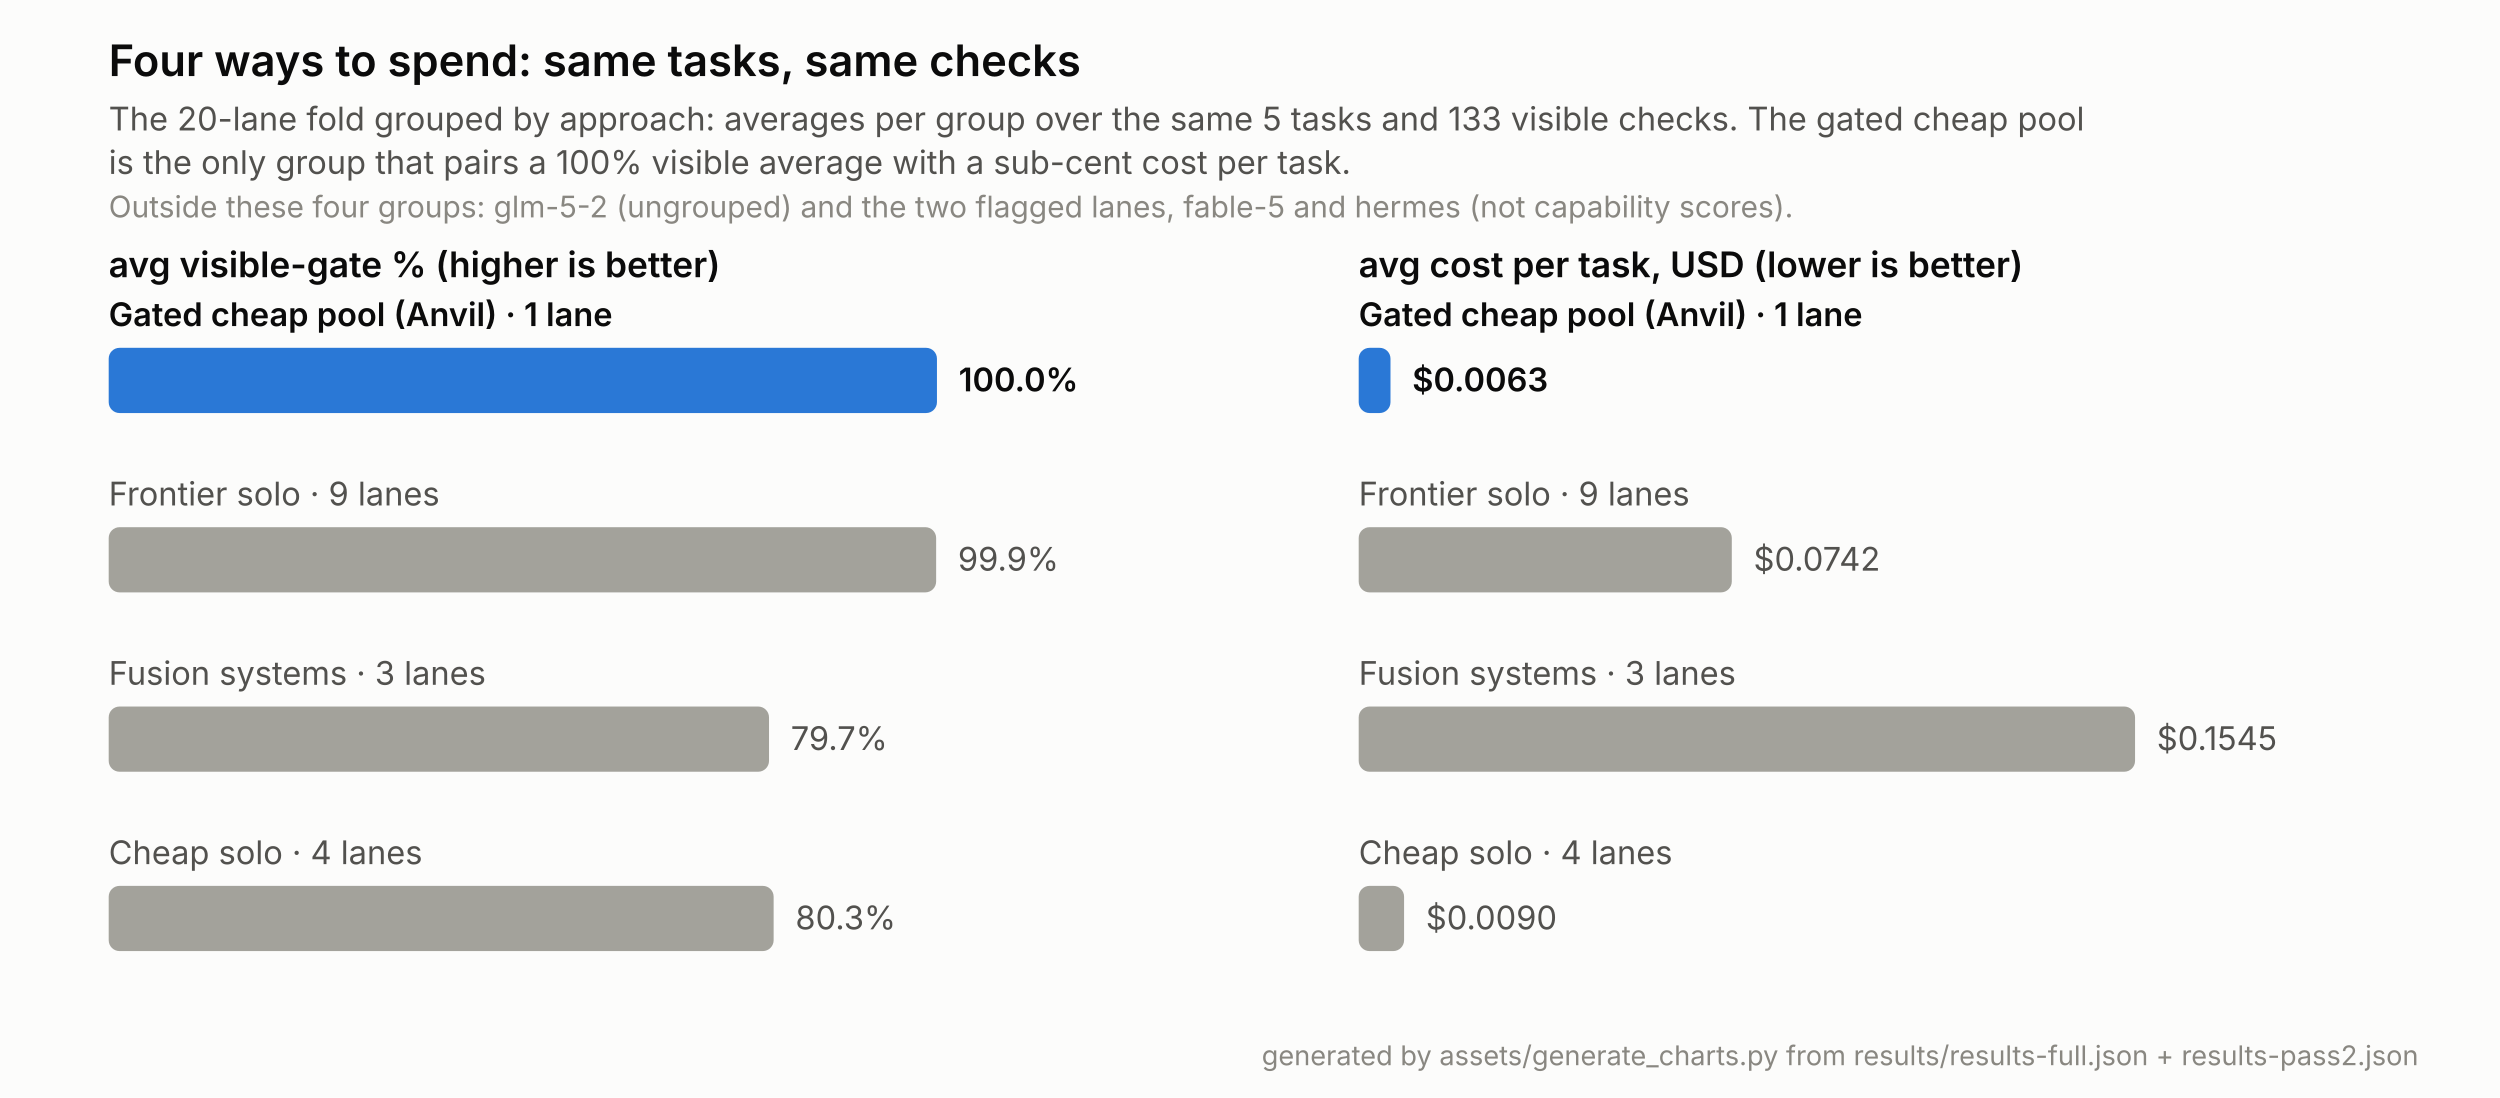
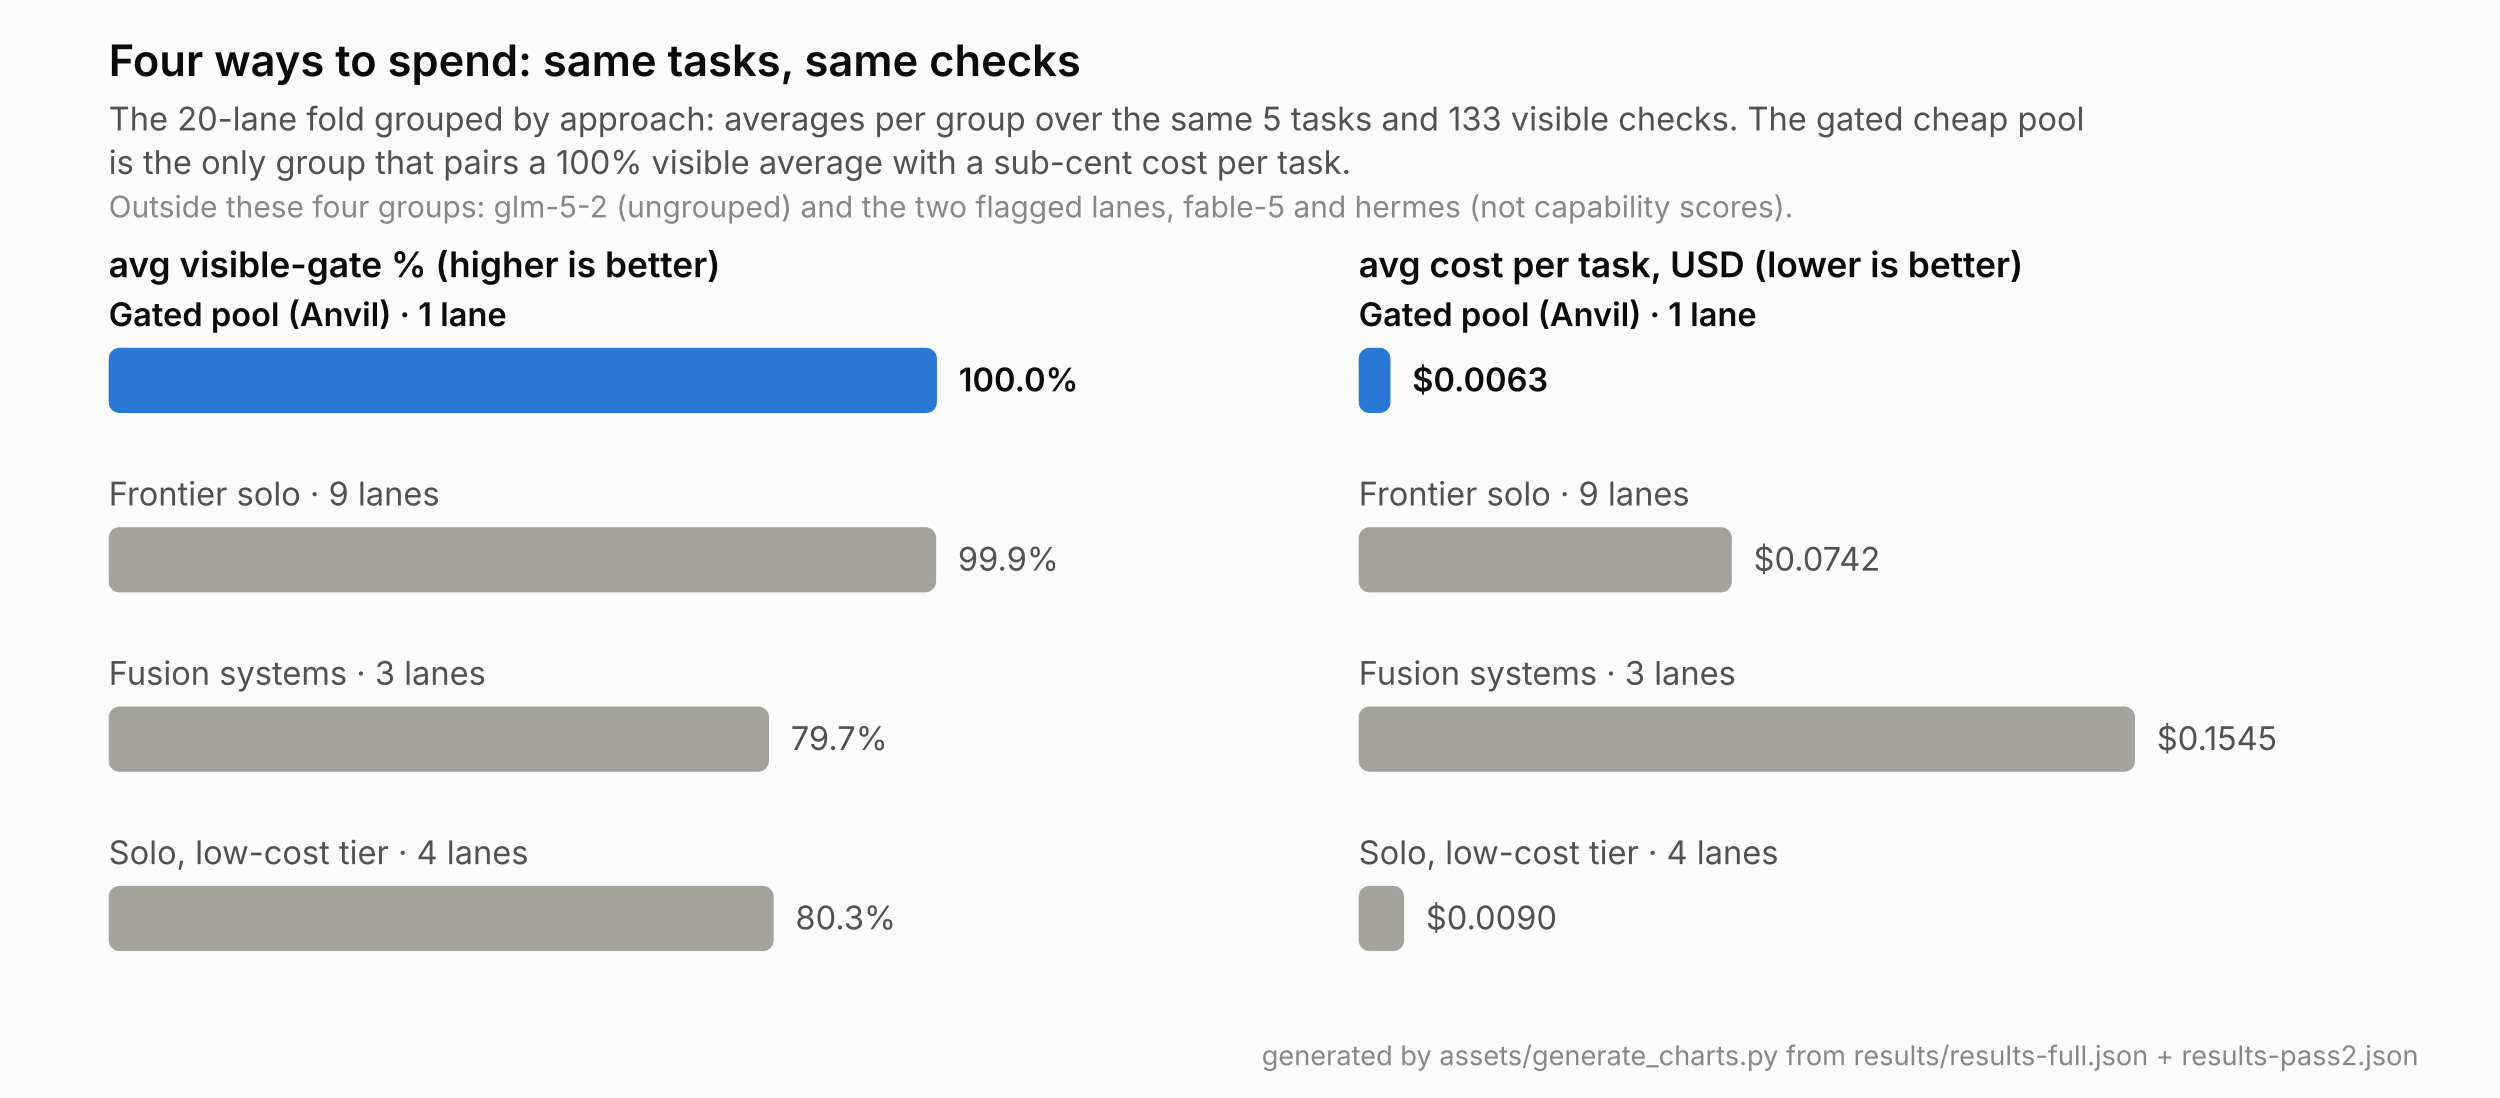
<svg xmlns="http://www.w3.org/2000/svg" width="920" height="404" viewBox="0 0 920 404" role="img" aria-label="Two panels: average visible-gate percentage and average measured cost per task for four approach groups: gated cheap pool, frontier solo, fusion systems, cheap solo.">
  <rect width="920" height="404" fill="#fcfcfb" />
  <text x="40.0" y="28.0" font-family="system-ui, -apple-system, Segoe UI, sans-serif" font-size="16" fill="#0b0b0b" text-anchor="start" font-weight="600">Four ways to spend: same tasks, same checks</text>
  <text x="40.0" y="48.0" font-family="system-ui, -apple-system, Segoe UI, sans-serif" font-size="12" fill="#52514e" text-anchor="start">The 20-lane fold grouped by approach: averages per group over the same 5 tasks and 133 visible checks. The gated cheap pool</text>
  <text x="40.0" y="64.0" font-family="system-ui, -apple-system, Segoe UI, sans-serif" font-size="12" fill="#52514e" text-anchor="start">is the only group that pairs a 100% visible average with a sub-cent cost per task.</text>
  <text x="40.0" y="80.0" font-family="system-ui, -apple-system, Segoe UI, sans-serif" font-size="11" fill="#898781" text-anchor="start">Outside these four groups: glm-5-2 (ungrouped) and the two flagged lanes, fable-5 and hermes (not capability scores).</text>
  <text x="40.0" y="102.0" font-family="system-ui, -apple-system, Segoe UI, sans-serif" font-size="13" fill="#0b0b0b" text-anchor="start" font-weight="600">avg visible-gate % (higher is better)</text>
-   <text x="40.0" y="120.0" font-family="system-ui, -apple-system, Segoe UI, sans-serif" font-size="12" fill="#0b0b0b" text-anchor="start" font-weight="600">Gated cheap pool (Anvil) · 1 lane</text>
+   <text x="40.0" y="120.0" font-family="system-ui, -apple-system, Segoe UI, sans-serif" font-size="12" fill="#0b0b0b" text-anchor="start" font-weight="600">Gated pool (Anvil) · 1 lane</text>
  <rect x="40" y="128" width="304.8" height="24" rx="4" fill="#2a78d6" />
  <text x="352.8" y="144.0" font-family="system-ui, -apple-system, Segoe UI, sans-serif" font-size="12" fill="#0b0b0b" text-anchor="start" font-weight="600">100.0%</text>
  <text x="40.0" y="186.0" font-family="system-ui, -apple-system, Segoe UI, sans-serif" font-size="12" fill="#52514e" text-anchor="start">Frontier solo · 9 lanes</text>
  <rect x="40" y="194" width="304.5" height="24" rx="4" fill="#a3a29b" />
  <text x="352.5" y="210.0" font-family="system-ui, -apple-system, Segoe UI, sans-serif" font-size="12" fill="#52514e" text-anchor="start">99.9%</text>
  <text x="40.0" y="252.0" font-family="system-ui, -apple-system, Segoe UI, sans-serif" font-size="12" fill="#52514e" text-anchor="start">Fusion systems · 3 lanes</text>
  <rect x="40" y="260" width="243.0" height="24" rx="4" fill="#a3a29b" />
  <text x="291.0" y="276.0" font-family="system-ui, -apple-system, Segoe UI, sans-serif" font-size="12" fill="#52514e" text-anchor="start">79.7%</text>
-   <text x="40.0" y="318.0" font-family="system-ui, -apple-system, Segoe UI, sans-serif" font-size="12" fill="#52514e" text-anchor="start">Cheap solo · 4 lanes</text>
+   <text x="40.0" y="318.0" font-family="system-ui, -apple-system, Segoe UI, sans-serif" font-size="12" fill="#52514e" text-anchor="start">Solo, low-cost tier · 4 lanes</text>
  <rect x="40" y="326" width="244.7" height="24" rx="4" fill="#a3a29b" />
  <text x="292.7" y="342.0" font-family="system-ui, -apple-system, Segoe UI, sans-serif" font-size="12" fill="#52514e" text-anchor="start">80.3%</text>
  <text x="500.0" y="102.0" font-family="system-ui, -apple-system, Segoe UI, sans-serif" font-size="13" fill="#0b0b0b" text-anchor="start" font-weight="600">avg cost per task, USD (lower is better)</text>
-   <text x="500.0" y="120.0" font-family="system-ui, -apple-system, Segoe UI, sans-serif" font-size="12" fill="#0b0b0b" text-anchor="start" font-weight="600">Gated cheap pool (Anvil) · 1 lane</text>
+   <text x="500.0" y="120.0" font-family="system-ui, -apple-system, Segoe UI, sans-serif" font-size="12" fill="#0b0b0b" text-anchor="start" font-weight="600">Gated pool (Anvil) · 1 lane</text>
  <rect x="500" y="128" width="11.7" height="24" rx="4" fill="#2a78d6" />
  <text x="519.7" y="144.0" font-family="system-ui, -apple-system, Segoe UI, sans-serif" font-size="12" fill="#0b0b0b" text-anchor="start" font-weight="600">$0.0063</text>
  <text x="500.0" y="186.0" font-family="system-ui, -apple-system, Segoe UI, sans-serif" font-size="12" fill="#52514e" text-anchor="start">Frontier solo · 9 lanes</text>
  <rect x="500" y="194" width="137.3" height="24" rx="4" fill="#a3a29b" />
  <text x="645.3" y="210.0" font-family="system-ui, -apple-system, Segoe UI, sans-serif" font-size="12" fill="#52514e" text-anchor="start">$0.0742</text>
  <text x="500.0" y="252.0" font-family="system-ui, -apple-system, Segoe UI, sans-serif" font-size="12" fill="#52514e" text-anchor="start">Fusion systems · 3 lanes</text>
  <rect x="500" y="260" width="285.7" height="24" rx="4" fill="#a3a29b" />
  <text x="793.7" y="276.0" font-family="system-ui, -apple-system, Segoe UI, sans-serif" font-size="12" fill="#52514e" text-anchor="start">$0.1545</text>
-   <text x="500.0" y="318.0" font-family="system-ui, -apple-system, Segoe UI, sans-serif" font-size="12" fill="#52514e" text-anchor="start">Cheap solo · 4 lanes</text>
+   <text x="500.0" y="318.0" font-family="system-ui, -apple-system, Segoe UI, sans-serif" font-size="12" fill="#52514e" text-anchor="start">Solo, low-cost tier · 4 lanes</text>
  <rect x="500" y="326" width="16.7" height="24" rx="4" fill="#a3a29b" />
  <text x="524.7" y="342.0" font-family="system-ui, -apple-system, Segoe UI, sans-serif" font-size="12" fill="#52514e" text-anchor="start">$0.0090</text>
  <text x="890.0" y="392.0" font-family="system-ui, -apple-system, Segoe UI, sans-serif" font-size="10" fill="#898781" text-anchor="end">generated by assets/generate_charts.py from results/results-full.json + results-pass2.json</text>
</svg>
